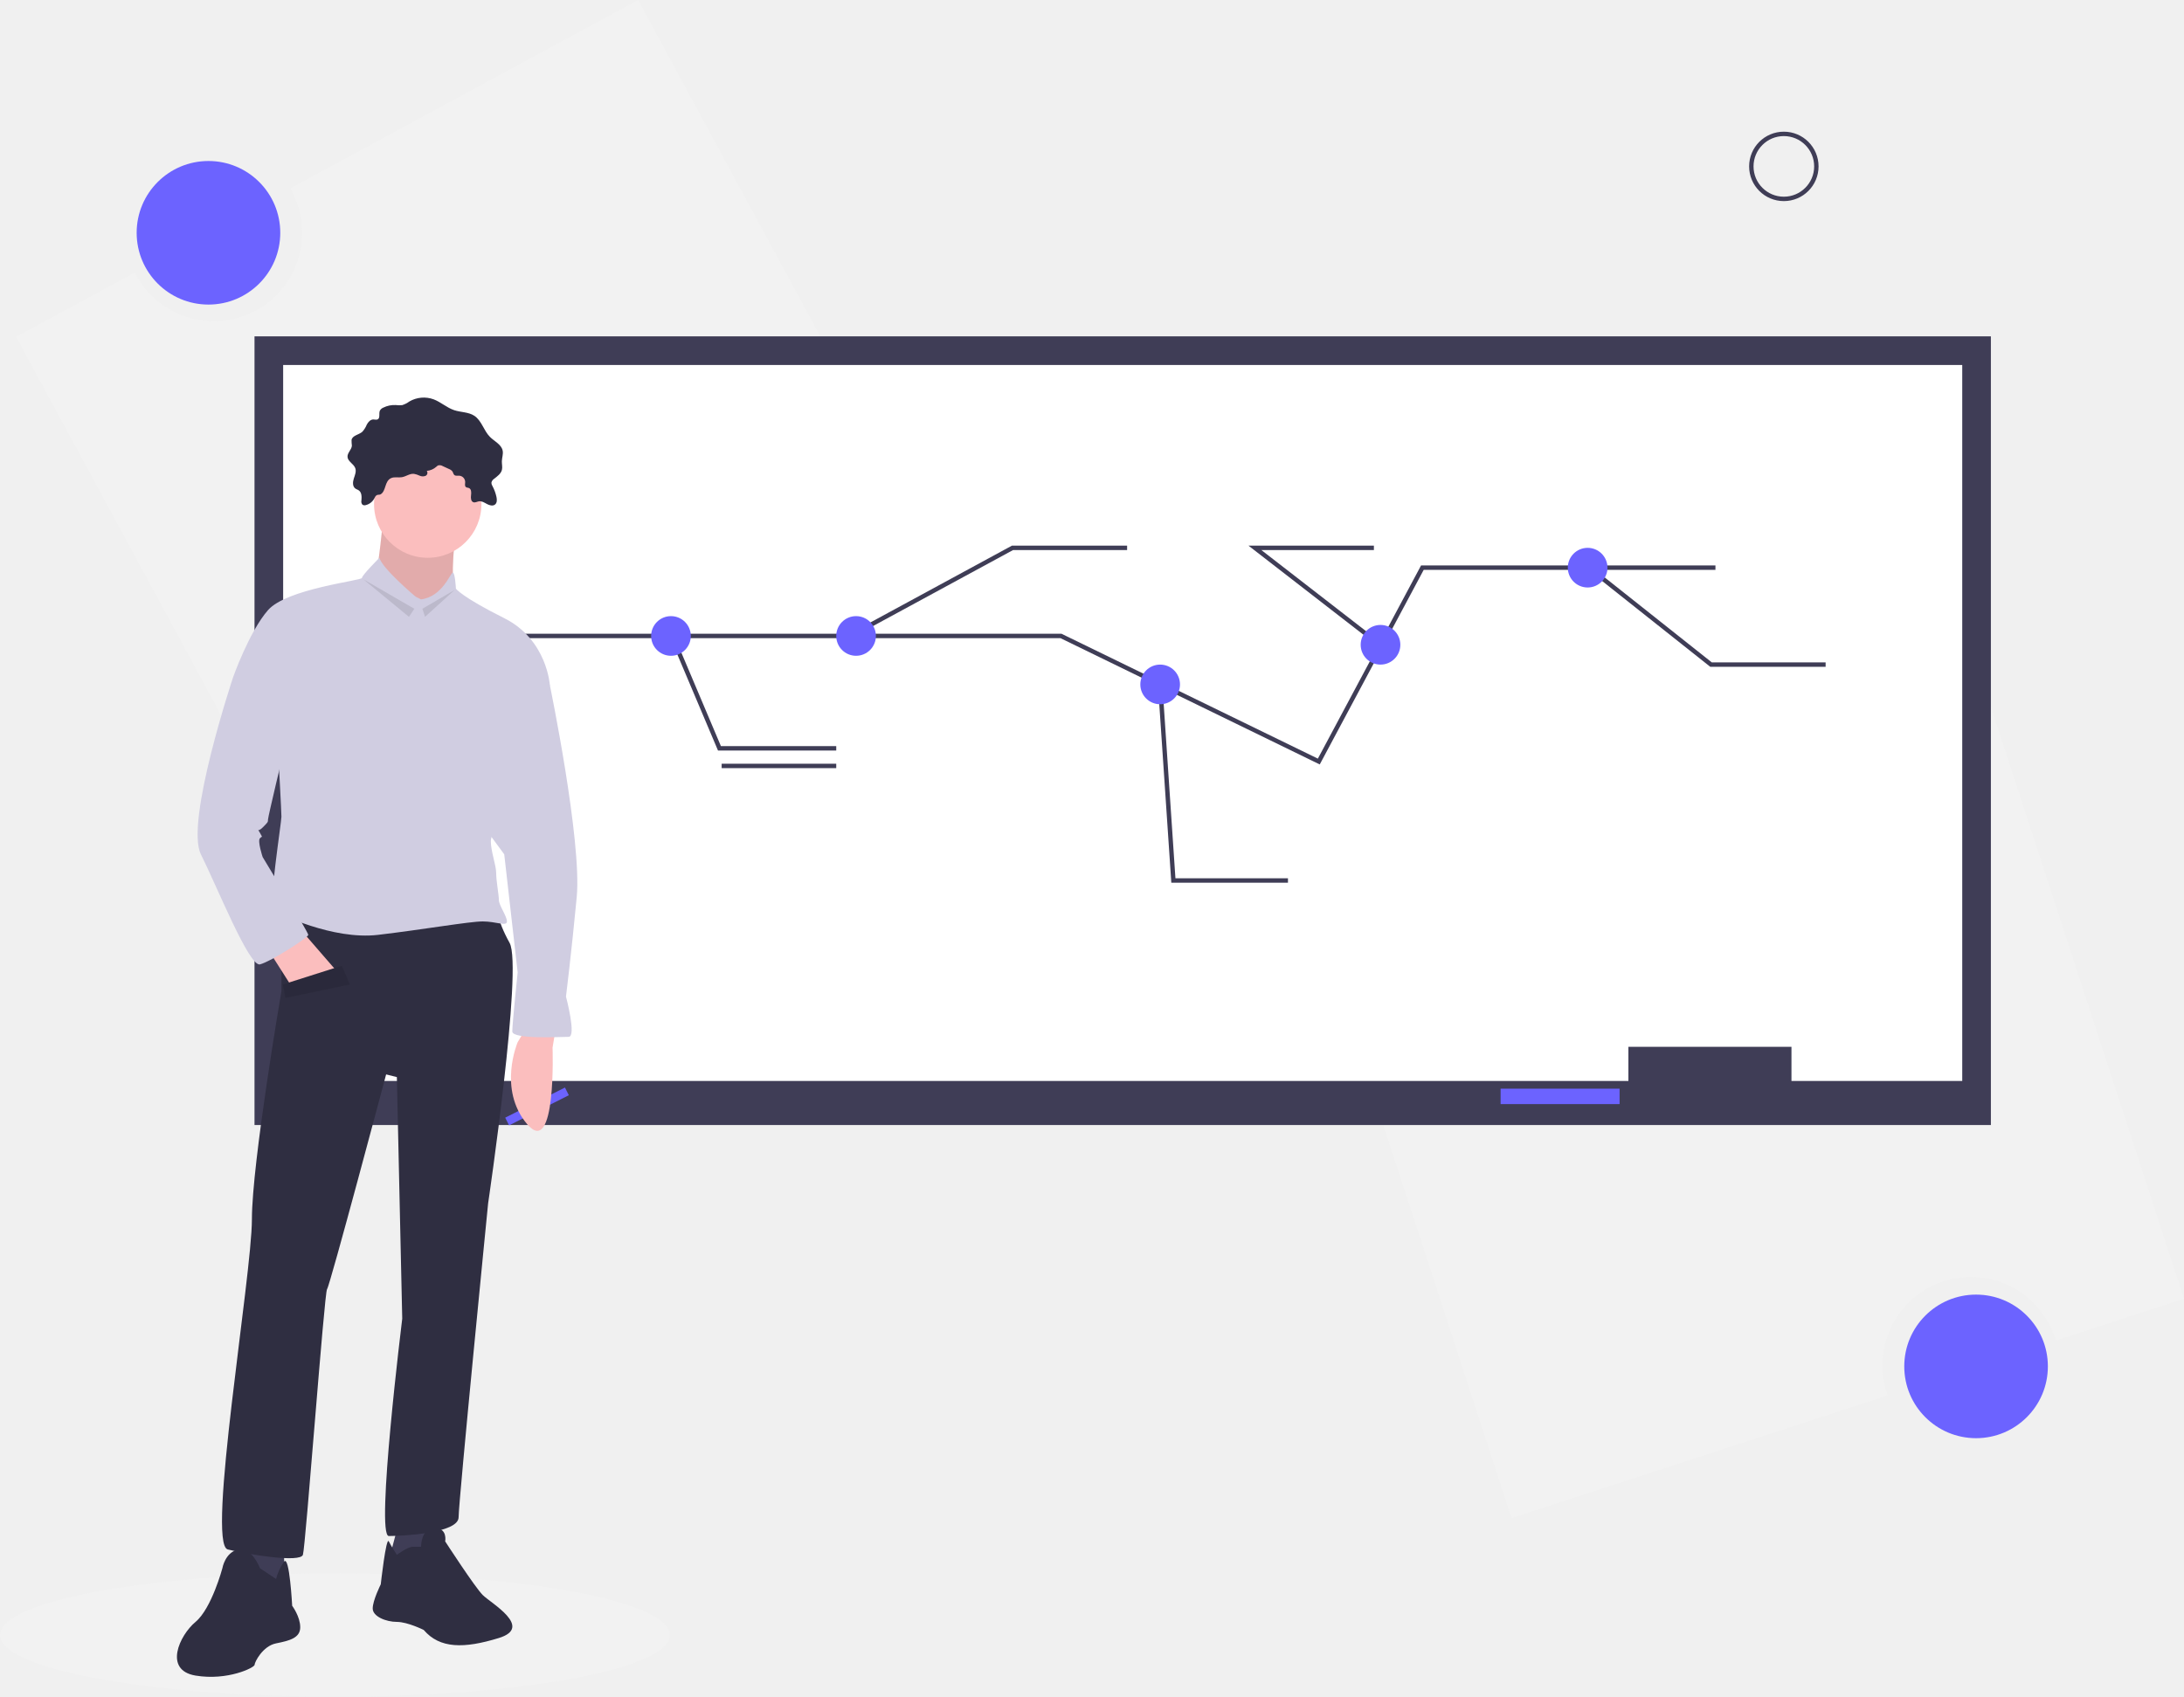
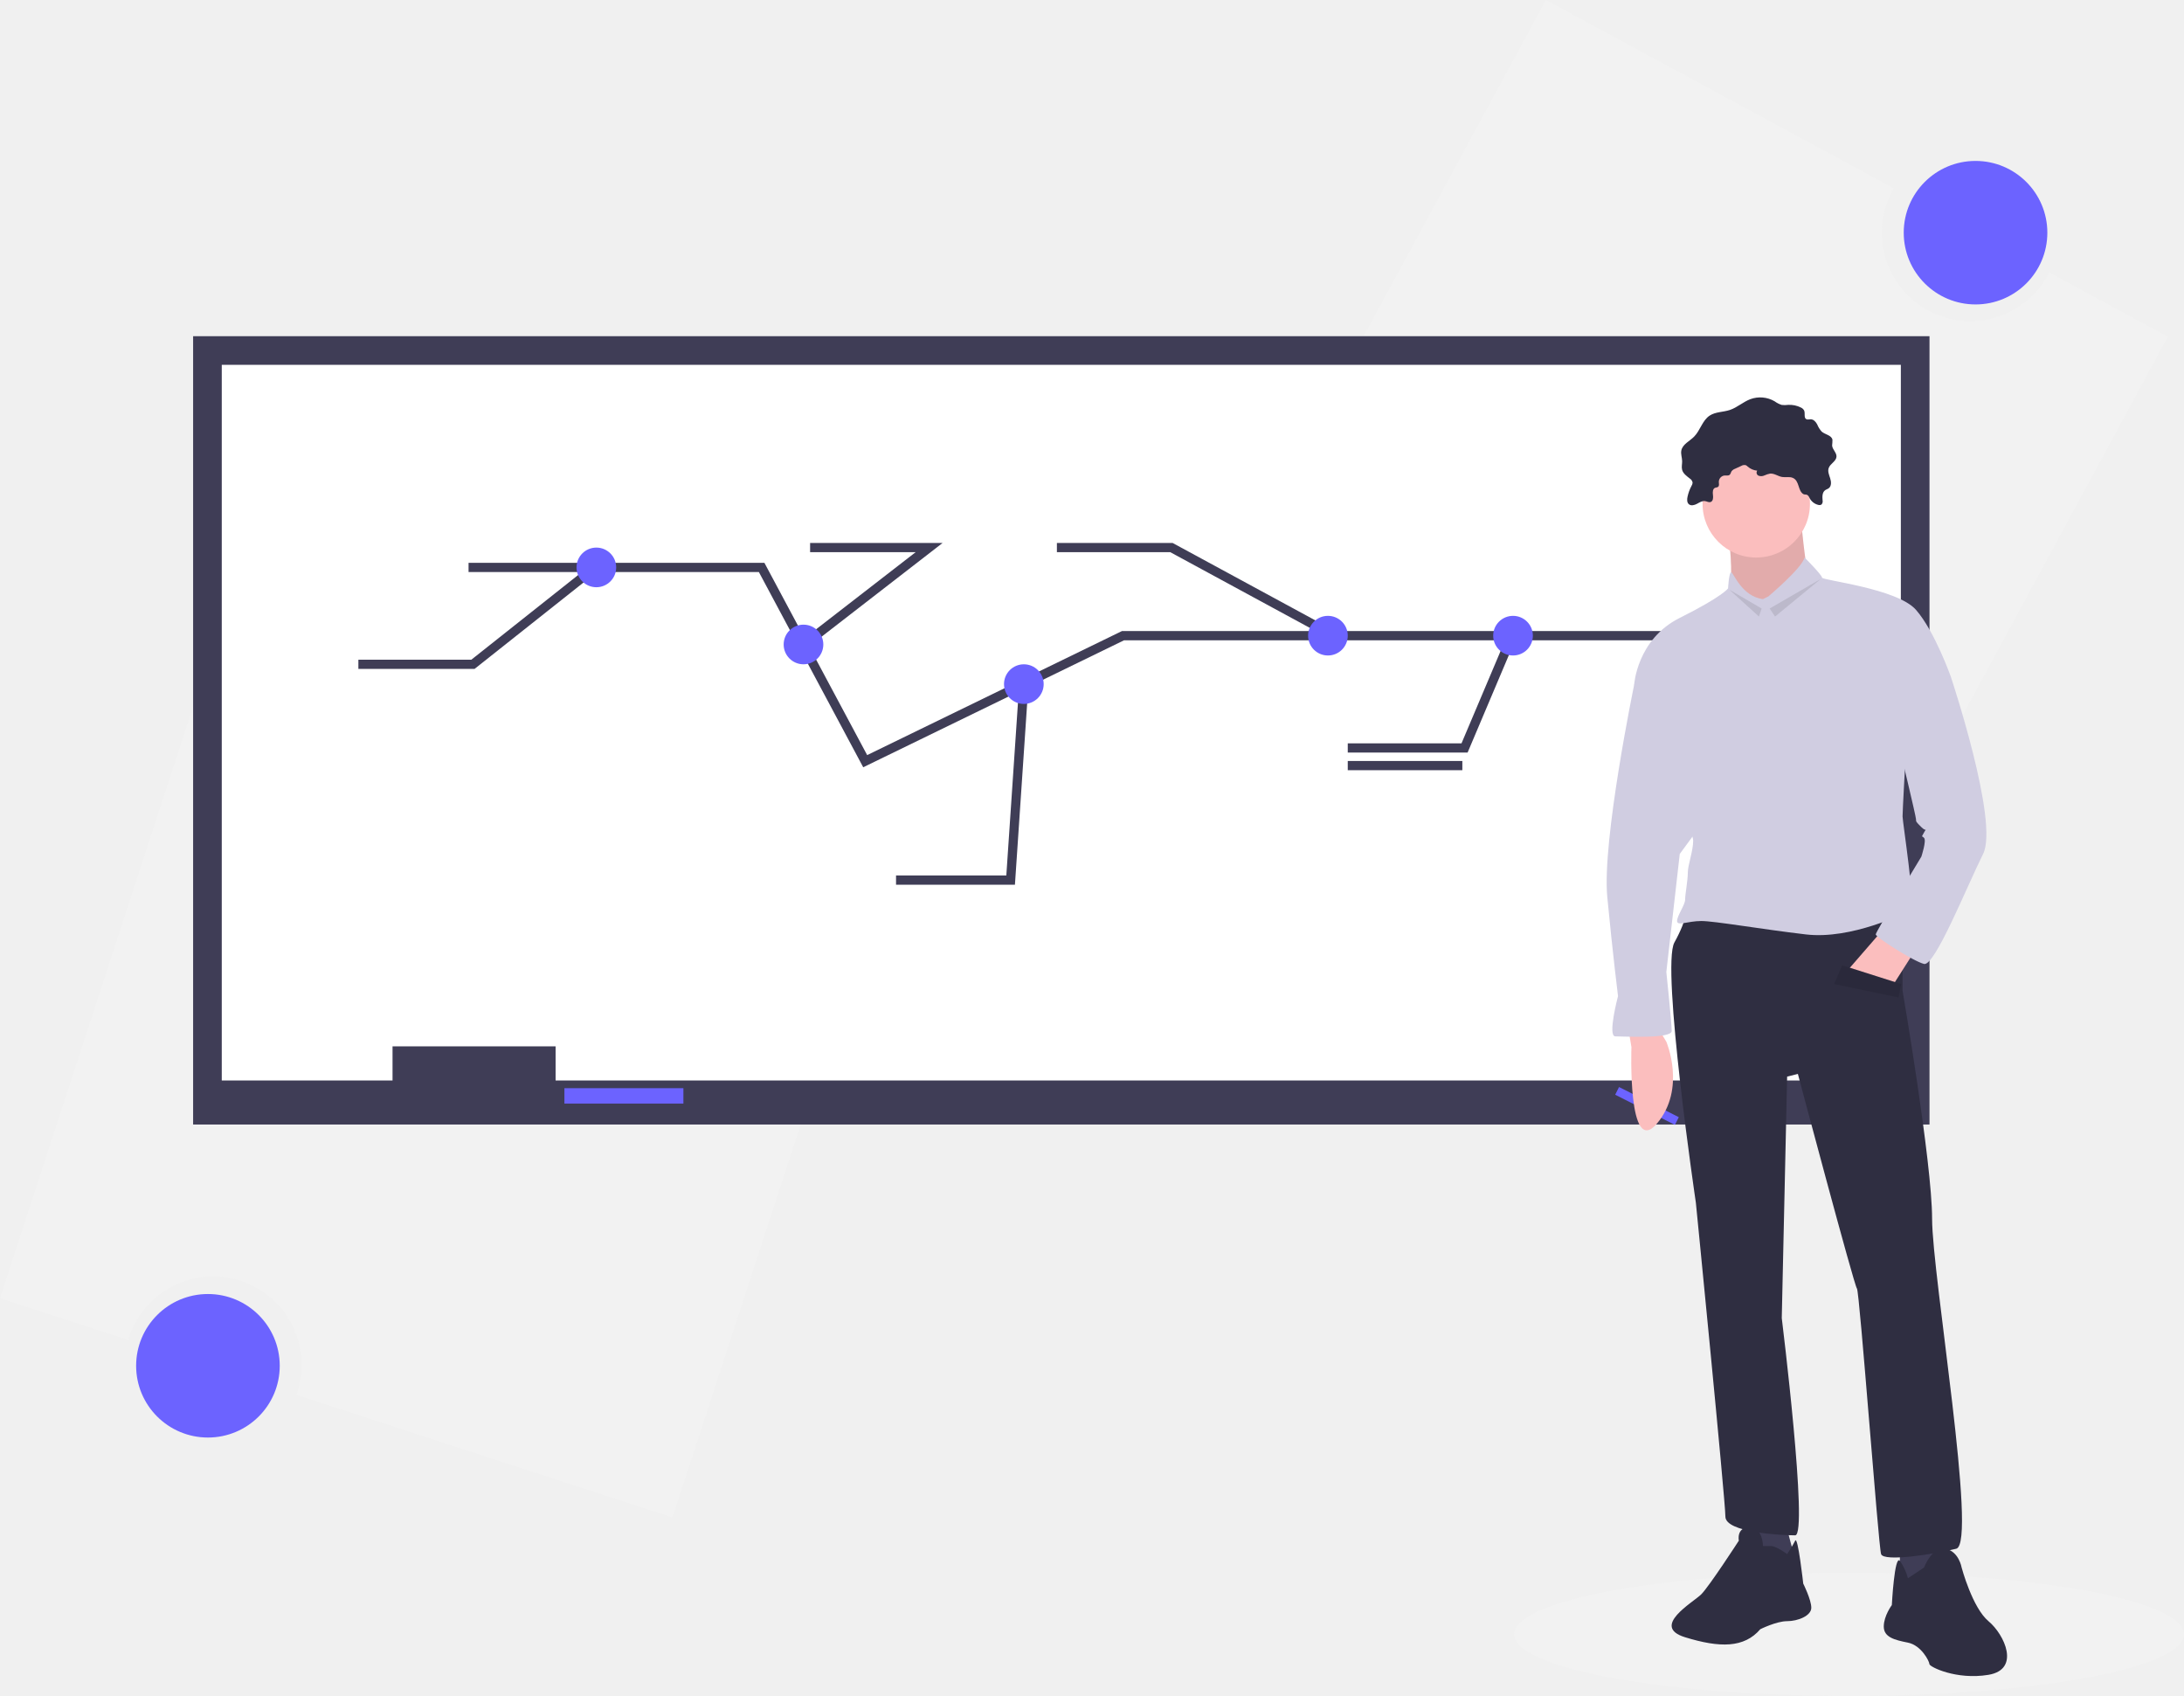
- <svg xmlns="http://www.w3.org/2000/svg" id="e7b3b0c3-1e4f-480c-906c-c03021e90d10" data-name="Layer 1" width="991.14" height="770.178" viewBox="0 0 991.14 770.178">
-   <path d="M394.011,64.911,236.158,150.413a40.156,40.156,0,1,1-70.587,38.234l-53.823,29.154L251.167,475.195,533.43,322.305Z" transform="translate(-104.4301 -64.91113)" fill="#f2f2f2" />
-   <circle cx="94.604" cy="105.668" r="32.587" fill="#6c63ff" />
-   <path d="M790.385,753.975l170.672-55.671a40.156,40.156,0,1,1,76.319-24.894l58.194-18.982-90.777-278.297L699.608,475.679Z" transform="translate(-104.4301 -64.91113)" fill="#f2f2f2" />
-   <circle cx="896.776" cy="620.244" r="32.587" fill="#6c63ff" />
-   <rect x="115.5" y="152.678" width="788" height="358" fill="#3f3d56" />
-   <rect x="128.5" y="165.678" width="762" height="325" fill="#fff" />
-   <rect x="739" y="475.178" width="74" height="25" fill="#3f3d56" />
-   <rect x="681" y="494.178" width="54" height="7" fill="#6c63ff" />
-   <polyline points="190.5 288.678 481.5 288.678 526.616 310.657 598.5 345.678 645.5 257.678 778.5 257.678" fill="none" stroke="#3f3d56" stroke-miterlimit="10" stroke-width="2" />
-   <polyline points="304.925 288.678 326.5 339.678 379.5 339.678" fill="none" stroke="#3f3d56" stroke-miterlimit="10" stroke-width="2" />
-   <polyline points="385.807 288.678 459.5 248.678 511.5 248.678" fill="none" stroke="#3f3d56" stroke-miterlimit="10" stroke-width="2" />
-   <circle cx="304.5" cy="288.678" r="9" fill="#6c63ff" />
-   <circle cx="388.5" cy="288.678" r="9" fill="#6c63ff" />
-   <polyline points="526.5 310.678 532.5 399.678 584.5 399.678" fill="none" stroke="#3f3d56" stroke-miterlimit="10" stroke-width="2" />
-   <polyline points="626.65 292.971 569.5 248.678 623.5 248.678" fill="none" stroke="#3f3d56" stroke-miterlimit="10" stroke-width="2" />
-   <polyline points="721.051 257.678 776.5 301.678 828.5 301.678" fill="none" stroke="#3f3d56" stroke-miterlimit="10" stroke-width="2" />
-   <circle cx="526.5" cy="310.678" r="9" fill="#6c63ff" />
-   <circle cx="720.5" cy="257.678" r="9" fill="#6c63ff" />
-   <circle cx="626.5" cy="292.678" r="9" fill="#6c63ff" />
-   <line x1="327.5" y1="347.678" x2="379.5" y2="347.678" fill="none" stroke="#3f3d56" stroke-miterlimit="10" stroke-width="2" />
-   <path d="M615.93,322.589h0Z" transform="translate(-104.4301 -64.91113)" fill="none" stroke="#3f3d56" stroke-miterlimit="10" stroke-width="2" />
-   <path d="M727.93,321.589h0Z" transform="translate(-104.4301 -64.91113)" fill="none" stroke="#3f3d56" stroke-miterlimit="10" stroke-width="2" />
-   <path d="M727.93,329.589h0Z" transform="translate(-104.4301 -64.91113)" fill="none" stroke="#3f3d56" stroke-miterlimit="10" stroke-width="2" />
-   <path d="M932.93,374.589h0Z" transform="translate(-104.4301 -64.91113)" fill="none" stroke="#3f3d56" stroke-miterlimit="10" stroke-width="2" />
-   <path d="M913.93,382.589h0Z" transform="translate(-104.4301 -64.91113)" fill="none" stroke="#3f3d56" stroke-miterlimit="10" stroke-width="2" />
-   <path d="M688.93,472.589h0Z" transform="translate(-104.4301 -64.91113)" fill="none" stroke="#3f3d56" stroke-miterlimit="10" stroke-width="2" />
-   <circle cx="809.542" cy="75.53" r="14.756" fill="none" stroke="#3f3d56" stroke-miterlimit="10" stroke-width="2" />
-   <ellipse cx="152" cy="742.178" rx="152" ry="28" fill="#f2f2f2" />
-   <polygon points="256.389 493.658 229.272 507.339 231.027 510.834 258.143 497.153 256.389 493.658" fill="#6c63ff" />
-   <path d="M356.41,533.122l-1.218,7.309s1.827,50.557-11.573,34.72-4.264-37.156-4.264-37.156l3.655-6.091Z" transform="translate(-104.4301 -64.91113)" fill="#fbbebe" />
-   <path d="M278.443,299.221s-2.436,25.583-3.655,26.801,18.274,24.365,18.274,24.365l17.055-15.837s-1.218-23.146,2.436-28.019S278.443,299.221,278.443,299.221Z" transform="translate(-104.4301 -64.91113)" fill="#fbbebe" />
-   <path d="M278.443,299.221s-2.436,25.583-3.655,26.801,18.274,24.365,18.274,24.365l17.055-15.837s-1.218-23.146,2.436-28.019S278.443,299.221,278.443,299.221Z" transform="translate(-104.4301 -64.91113)" opacity="0.1" />
-   <polygon points="128.939 700.894 128.939 722.822 120.411 724.041 108.229 720.386 111.883 697.239 128.939 700.894" fill="#3f3d56" />
-   <path d="M222.405,776.769s-3.655-9.746-9.746-8.528-7.309,8.528-7.309,8.528-4.873,18.274-12.182,24.365-14.619,21.928,0,24.365,26.801-3.655,26.801-4.873,3.655-8.528,9.746-9.746,10.964-2.436,10.964-7.309-3.655-9.746-3.655-9.746-1.218-23.108-3.655-20.082a24.234,24.234,0,0,0-3.655,7.899Z" transform="translate(-104.4301 -64.91113)" fill="#2f2e41" />
-   <polygon points="181.323 689.93 176.45 708.203 188.632 710.64 194.723 704.549 195.941 688.712 181.323 689.93" fill="#3f3d56" />
-   <path d="M284.534,770.678s4.873-3.655,7.309-3.655h3.655s0-8.528,6.091-8.528,4.873,6.091,4.873,6.091,13.401,20.71,17.055,24.365,23.146,14.619,7.309,19.492-26.801,4.873-34.111-3.655c0,0-7.309-3.655-12.182-3.655s-10.964-2.436-10.964-6.091,3.655-10.964,3.655-10.964,2.436-21.928,3.655-19.492S284.534,770.678,284.534,770.678Z" transform="translate(-104.4301 -64.91113)" fill="#2f2e41" />
-   <path d="M232.15,474.647v40.202s-13.401,77.967-13.401,103.55-20.71,147.406-10.964,149.843,32.892,6.091,34.111,2.436,9.746-119.387,10.964-120.605,26.801-97.459,26.801-97.459l4.873,1.218,2.436,109.641s-12.182,98.677-6.091,98.677,31.674-1.218,31.674-8.528,13.401-142.533,13.401-142.533,15.837-107.205,9.746-118.169-6.091-17.055-6.091-17.055Z" transform="translate(-104.4301 -64.91113)" fill="#2f2e41" />
-   <circle cx="194.114" cy="228.828" r="24.365" fill="#fbbebe" />
-   <path d="M293.062,335.769s-15.228-12.791-16.446-17.664c0,0-7.919,7.919-7.919,9.137s-34.111,4.873-42.638,14.619-15.837,30.456-15.837,30.456l20.71,38.983s1.218,21.928,1.218,24.365-6.091,41.42-3.655,42.638,26.801,13.401,47.511,10.964,41.42-6.091,47.511-6.091,10.964,2.436,10.964,0-3.655-7.309-3.655-9.746-1.218-8.528-1.218-12.182-2.436-9.746-2.436-14.619,26.801-70.658,26.801-70.658-1.218-20.71-20.71-30.456-21.928-13.401-21.928-13.401-.38-7.309-1.408-7.309-4.683,10.964-14.429,12.182Z" transform="translate(-104.4301 -64.91113)" fill="#d0cde1" />
-   <polygon points="122.847 432.883 131.375 446.283 153.303 441.41 137.466 423.137 122.847 432.883" fill="#fbbebe" />
-   <path d="M346.664,366.224l7.309,9.746s14.619,70.658,12.182,96.24-4.873,45.075-4.873,45.075,4.873,18.274,1.218,18.274-25.583,1.218-25.583-2.436S339.355,506.321,339.355,506.321L333.264,452.719l-13.401-18.274Z" transform="translate(-104.4301 -64.91113)" fill="#d0cde1" />
-   <path d="M281.995,281.911c1.494-.633,3.22-.119,4.82-.39,1.878-.317,3.559-1.709,5.455-1.533a10.484,10.484,0,0,1,2.597.843,3.391,3.391,0,0,0,2.661.095,1.512,1.512,0,0,0,.579-2.271,7.52,7.52,0,0,0,4.327-1.863,3.23,3.23,0,0,1,.826-.62,2.696,2.696,0,0,1,2.122.331l2.788,1.285a3.526,3.526,0,0,1,1.593,1.14c.332.517.396,1.212.866,1.608.599.505,1.495.258,2.277.307a2.912,2.912,0,0,1,2.63,2.84c-.011.818-.309,1.822.338,2.322.375.29.908.244,1.348.422,1.139.463,1.144,2.049.976,3.267s-.085,2.825,1.086,3.2c.825.264,1.667-.299,2.524-.424,1.293-.189,2.488.619,3.639,1.238s2.679,1.036,3.676.192c.928-.785.868-2.221.613-3.41a18.79,18.79,0,0,0-1.787-4.887,3.102,3.102,0,0,1-.518-1.521,2.754,2.754,0,0,1,1.278-1.86c1.41-1.115,3.032-2.237,3.488-3.975.335-1.276-.042-2.621-.013-3.94.035-1.605.673-3.202.374-4.779-.542-2.858-3.723-4.234-5.777-6.294-2.822-2.832-3.738-7.361-7.067-9.573-2.664-1.769-6.148-1.558-9.182-2.571-3.332-1.112-6.015-3.667-9.302-4.907a12.963,12.963,0,0,0-11.019.966,11.028,11.028,0,0,1-3.239,1.655,11.647,11.647,0,0,1-2.949-.034,11.381,11.381,0,0,0-5.623,1.16,3.144,3.144,0,0,0-1.575,1.382c-.589,1.307.266,3.35-1.024,3.975-.601.291-1.312.012-1.98.027-1.299.029-2.299,1.159-2.917,2.302a11.033,11.033,0,0,1-2.044,3.29c-1.588,1.391-4.474,1.621-4.889,3.691a20.124,20.124,0,0,0,.149,2.622c-.12,1.835-2.083,3.229-1.981,5.064.118,2.117,2.808,3.152,3.527,5.147.548,1.519-.173,3.161-.669,4.698s-.645,3.506.635,4.49c.502.386,1.148.544,1.66.916,1.325.964,1.308,2.908,1.161,4.54a2.135,2.135,0,0,0,.481,1.944,1.799,1.799,0,0,0,1.472.177,6.01,6.01,0,0,0,3.804-2.862c.427-.705.512-1.327,1.288-1.702.526-.254,1.165-.027,1.7-.357C279.746,287.709,278.869,283.236,281.995,281.911Z" transform="translate(-104.4301 -64.91113)" fill="#2f2e41" />
-   <path d="M213.877,368.661l-3.655,3.655S188.294,438.1,195.603,452.719s21.928,51.166,26.801,49.948,21.928-12.182,21.928-13.401-20.71-35.329-20.71-35.329-2.436-7.309-1.218-8.528,1.218,0,0-2.436-1.218,0,1.218-2.436,2.436-2.436,2.436-3.655,7.309-31.674,7.309-31.674Z" transform="translate(-104.4301 -64.91113)" fill="#d0cde1" />
-   <polygon points="128.329 446.892 155.131 438.365 158.785 446.892 129.548 452.983 128.329 446.892" fill="#2f2e41" />
-   <polygon points="128.329 446.892 155.131 438.365 158.785 446.892 129.548 452.983 128.329 446.892" opacity="0.1" />
-   <polygon points="164.876 262.939 185.586 279.994 188.023 276.339 164.876 262.939" opacity="0.1" />
-   <polygon points="206.296 267.812 191.678 276.339 192.896 279.994 206.296 267.812" opacity="0.1" />
+ <svg xmlns="http://www.w3.org/2000/svg" width="474" height="368" viewBox="0 0 474 368" fill="none">
+   <path d="M335.512 0L411.003 40.854C409.712 43.074 408.88 45.531 408.557 48.078C408.234 50.626 408.426 53.212 409.122 55.684C409.817 58.156 411.002 60.464 412.607 62.469C414.211 64.475 416.203 66.139 418.462 67.362C420.722 68.585 423.205 69.343 425.763 69.589C428.321 69.836 430.903 69.567 433.355 68.799C435.808 68.031 438.081 66.778 440.04 65.116C441.999 63.454 443.604 61.416 444.76 59.123L470.5 73.052L403.825 196.039L268.836 122.986L335.512 0Z" fill="#F2F2F2" />
+   <path d="M428.757 66.06C420.15 66.06 413.172 59.089 413.172 50.489C413.172 41.89 420.15 34.919 428.757 34.919C437.364 34.919 444.341 41.89 444.341 50.489C444.341 59.089 437.364 66.06 428.757 66.06Z" fill="#6C63FF" />
+   <path d="M145.951 329.243L64.329 302.643C65.199 300.226 65.574 297.66 65.432 295.096C65.291 292.532 64.636 290.023 63.506 287.716C62.376 285.41 60.794 283.354 58.855 281.669C56.915 279.985 54.656 278.707 52.213 277.911C49.769 277.114 47.191 276.816 44.63 277.034C42.069 277.251 39.578 277.98 37.304 279.177C35.031 280.375 33.021 282.015 31.393 284.003C29.766 285.99 28.555 288.284 27.831 290.748L-3.05176e-05 281.678L43.413 148.705L189.364 196.27L145.951 329.243Z" fill="#F2F2F2" />
+   <path d="M45.129 311.93C36.521 311.93 29.544 304.959 29.544 296.36C29.544 287.76 36.521 280.789 45.129 280.789C53.736 280.789 60.713 287.76 60.713 296.36C60.713 304.959 53.736 311.93 45.129 311.93Z" fill="#6C63FF" />
+   <path d="M41.913 72.951H418.764V244.008H41.913V72.951Z" fill="#3F3D56" />
+   <path d="M48.13 79.163H412.547V234.451H48.13V79.163Z" fill="white" />
+   <path d="M85.193 227.045H120.583V238.991H85.193V227.045Z" fill="#3F3D56" />
+   <path d="M122.496 236.124H148.32V239.469H122.496V236.124Z" fill="#6C63FF" />
+   <path d="M382.896 137.934H243.729L222.153 148.436L187.775 165.169L165.298 123.122H101.692" stroke="#3F3D56" stroke-width="2" stroke-miterlimit="10" />
+   <path d="M328.173 137.934L317.855 162.302H292.509" stroke="#3F3D56" stroke-width="2" stroke-miterlimit="10" />
+   <path d="M289.493 137.934L254.25 118.821H229.382" stroke="#3F3D56" stroke-width="2" stroke-miterlimit="10" />
+   <path d="M328.377 142.234C326 142.234 324.073 140.309 324.073 137.934C324.073 135.559 326 133.633 328.377 133.633C330.754 133.633 332.681 135.559 332.681 137.934C332.681 140.309 330.754 142.234 328.377 142.234Z" fill="#6C63FF" />
+   <path d="M288.205 142.234C285.828 142.234 283.901 140.309 283.901 137.934C283.901 135.559 285.828 133.633 288.205 133.633C290.582 133.633 292.509 135.559 292.509 137.934C292.509 140.309 290.582 142.234 288.205 142.234Z" fill="#6C63FF" />
+   <path d="M222.208 148.446L219.339 190.971H194.47" stroke="#3F3D56" stroke-width="2" stroke-miterlimit="10" />
+   <path d="M174.313 139.985L201.644 118.821H175.819" stroke="#3F3D56" stroke-width="2" stroke-miterlimit="10" />
+   <path d="M129.167 123.122L102.649 144.145H77.78" stroke="#3F3D56" stroke-width="2" stroke-miterlimit="10" />
+   <path d="M222.208 152.746C219.831 152.746 217.904 150.82 217.904 148.445C217.904 146.07 219.831 144.145 222.208 144.145C224.585 144.145 226.512 146.07 226.512 148.445C226.512 150.82 224.585 152.746 222.208 152.746Z" fill="#6C63FF" />
+   <path d="M129.43 127.422C127.053 127.422 125.126 125.497 125.126 123.122C125.126 120.747 127.053 118.821 129.43 118.821C131.807 118.821 133.734 120.747 133.734 123.122C133.734 125.497 131.807 127.422 129.43 127.422Z" fill="#6C63FF" />
+   <path d="M174.384 144.145C172.007 144.145 170.08 142.22 170.08 139.845C170.08 137.47 172.007 135.544 174.384 135.544C176.761 135.544 178.688 137.47 178.688 139.845C178.688 142.22 176.761 144.145 174.384 144.145Z" fill="#6C63FF" />
+   <path d="M317.377 166.125H292.509" stroke="#3F3D56" stroke-width="2" stroke-miterlimit="10" />
+   <path d="M401.308 368C361.161 368 328.616 362.01 328.616 354.621C328.616 347.232 361.161 341.242 401.308 341.242C441.455 341.242 474 347.232 474 354.621C474 362.01 441.455 368 401.308 368Z" fill="#F2F2F2" />
+   <path d="M351.385 235.875L364.354 242.412L363.514 244.082L350.546 237.545L351.385 235.875Z" fill="#6C63FF" />
+   <path d="M353.494 223.717L354.076 227.209C354.076 227.209 353.202 251.366 359.611 243.799C366.02 236.232 361.65 226.045 361.65 226.045L359.902 223.135L353.494 223.717Z" fill="#FBBEBE" />
+   <path d="M390.78 111.956C390.78 111.956 391.946 124.18 392.528 124.762C393.111 125.344 383.789 136.404 383.789 136.404L375.633 128.837C375.633 128.837 376.215 117.777 374.467 115.449C372.72 113.12 390.78 111.956 390.78 111.956Z" fill="#FBBEBE" />
+   <path opacity="0.1" d="M390.78 111.956C390.78 111.956 391.946 124.18 392.528 124.762C393.111 125.344 383.789 136.404 383.789 136.404L375.633 128.837C375.633 128.837 376.215 117.777 374.467 115.449C372.72 113.12 390.78 111.956 390.78 111.956Z" fill="black" />
+   <path d="M412.337 334.895V345.373L416.415 345.955L422.241 344.209L420.493 333.149L412.337 334.895Z" fill="#3F3D56" />
+   <path d="M417.58 340.134C417.58 340.134 419.328 335.478 422.241 336.06C425.154 336.642 425.737 340.134 425.737 340.134C425.737 340.134 428.067 348.866 431.563 351.776C435.058 354.686 438.554 362.254 431.563 363.418C424.571 364.582 418.745 361.671 418.745 361.089C418.745 360.507 416.998 357.015 414.085 356.433C411.172 355.851 408.841 355.268 408.841 352.94C408.841 350.612 410.589 348.283 410.589 348.283C410.589 348.283 411.172 337.242 412.337 338.688C413.143 339.831 413.735 341.109 414.085 342.463L417.58 340.134Z" fill="#2F2E41" />
+   <path d="M387.285 329.657L389.615 338.388L383.789 339.552L380.876 336.642L380.294 329.075L387.285 329.657Z" fill="#3F3D56" />
+   <path d="M387.867 337.224C387.867 337.224 385.537 335.477 384.372 335.477H382.624C382.624 335.477 382.624 331.403 379.711 331.403C376.798 331.403 377.381 334.313 377.381 334.313C377.381 334.313 370.972 344.209 369.224 345.955C367.476 347.701 358.155 352.94 365.728 355.268C373.302 357.597 378.546 357.597 382.041 353.522C382.041 353.522 385.537 351.776 387.867 351.776C390.198 351.776 393.111 350.612 393.111 348.865C393.111 347.119 391.363 343.627 391.363 343.627C391.363 343.627 390.198 333.149 389.615 334.313C389.033 335.477 387.867 337.224 387.867 337.224Z" fill="#2F2E41" />
+   <path d="M412.919 195.777V214.986C412.919 214.986 419.328 252.239 419.328 264.463C419.328 276.687 429.232 334.896 424.571 336.06C419.911 337.224 408.841 338.97 408.259 337.224C407.676 335.478 403.598 280.179 403.015 279.597C402.432 279.015 390.198 233.03 390.198 233.03L387.867 233.612L386.702 286C386.702 286 392.528 333.149 389.615 333.149C386.702 333.149 374.467 332.567 374.467 329.075C374.467 325.582 368.059 260.971 368.059 260.971C368.059 260.971 360.485 209.747 363.398 204.508C366.311 199.269 366.311 196.359 366.311 196.359L412.919 195.777Z" fill="#2F2E41" />
+   <path d="M381.167 120.979C374.732 120.979 369.515 115.767 369.515 109.337C369.515 102.907 374.732 97.695 381.167 97.695C387.603 97.695 392.82 102.907 392.82 109.337C392.82 115.767 387.603 120.979 381.167 120.979Z" fill="#FBBEBE" />
+   <path d="M383.789 129.419C383.789 129.419 391.072 123.307 391.654 120.979C391.654 120.979 395.441 124.762 395.441 125.344C395.441 125.926 411.754 127.673 415.832 132.329C419.911 136.986 423.406 146.881 423.406 146.881L413.502 165.508C413.502 165.508 412.919 175.986 412.919 177.15C412.919 178.314 415.832 196.941 414.667 197.523C413.502 198.105 401.85 203.926 391.946 202.762C382.041 201.598 372.137 199.851 369.224 199.851C366.311 199.851 363.981 201.015 363.981 199.851C363.981 198.687 365.728 196.359 365.728 195.195C365.728 194.03 366.311 191.12 366.311 189.374C366.311 187.627 367.476 184.717 367.476 182.389C367.476 180.06 354.659 148.628 354.659 148.628C354.659 148.628 355.241 138.732 364.563 134.075C373.885 129.419 375.05 127.673 375.05 127.673C375.05 127.673 375.232 124.18 375.723 124.18C376.215 124.18 377.963 129.419 382.624 130.001L383.789 129.419Z" fill="#D0CDE1" />
+   <path d="M415.25 206.836L411.172 213.239L400.685 210.911L408.259 202.18L415.25 206.836Z" fill="#FBBEBE" />
+   <path d="M358.154 143.971L354.659 148.628C354.659 148.628 347.668 182.389 348.833 194.613C349.998 206.837 351.163 216.15 351.163 216.15C351.163 216.15 348.833 224.881 350.581 224.881C352.328 224.881 362.815 225.463 362.815 223.717C362.815 221.971 361.65 210.911 361.65 210.911L364.563 185.299L370.972 176.568L358.154 143.971Z" fill="#D0CDE1" />
+   <path d="M389.082 103.685C388.367 103.383 387.542 103.628 386.777 103.499C385.879 103.347 385.075 102.683 384.168 102.766C383.738 102.846 383.32 102.982 382.926 103.169C382.728 103.262 382.513 103.314 382.294 103.322C382.075 103.33 381.857 103.294 381.653 103.215C381.556 103.17 381.47 103.104 381.401 103.021C381.333 102.939 381.283 102.842 381.257 102.738C381.23 102.634 381.227 102.526 381.248 102.42C381.269 102.315 381.313 102.216 381.376 102.13C380.609 102.062 379.884 101.75 379.307 101.24C379.192 101.121 379.059 101.021 378.912 100.944C378.741 100.899 378.563 100.89 378.388 100.917C378.213 100.944 378.046 101.007 377.897 101.102L376.564 101.716C376.263 101.822 375.999 102.01 375.802 102.26C375.643 102.507 375.612 102.839 375.388 103.028C375.101 103.27 374.673 103.152 374.299 103.175C373.959 103.208 373.644 103.365 373.412 103.615C373.18 103.865 373.048 104.191 373.041 104.532C373.046 104.923 373.189 105.403 372.879 105.642C372.7 105.781 372.445 105.758 372.235 105.844C371.69 106.065 371.688 106.823 371.768 107.405C371.849 107.987 371.809 108.755 371.249 108.934C370.854 109.06 370.451 108.791 370.042 108.731C369.423 108.641 368.852 109.027 368.301 109.322C367.751 109.618 367.02 109.817 366.543 109.414C366.099 109.039 366.128 108.353 366.25 107.785C366.425 106.971 366.713 106.185 367.105 105.45C367.25 105.234 367.335 104.983 367.352 104.723C367.319 104.54 367.247 104.367 367.142 104.213C367.037 104.06 366.9 103.931 366.741 103.834C366.067 103.302 365.291 102.766 365.073 101.935C364.913 101.326 365.093 100.683 365.079 100.053C365.062 99.286 364.757 98.523 364.9 97.769C365.16 96.404 366.681 95.746 367.663 94.762C369.012 93.409 369.45 91.245 371.043 90.188C372.317 89.342 373.983 89.443 375.434 88.959C377.028 88.428 378.31 87.207 379.883 86.615C380.741 86.299 381.658 86.176 382.569 86.256C383.48 86.336 384.362 86.616 385.152 87.077C385.621 87.424 386.145 87.692 386.701 87.868C387.17 87.922 387.644 87.916 388.112 87.851C389.041 87.803 389.967 87.994 390.801 88.406C391.12 88.533 391.386 88.766 391.554 89.066C391.836 89.69 391.427 90.667 392.044 90.965C392.331 91.105 392.671 90.971 392.991 90.978C393.612 90.992 394.09 91.532 394.386 92.078C394.616 92.656 394.947 93.188 395.363 93.65C396.123 94.315 397.503 94.425 397.701 95.414C397.705 95.832 397.681 96.251 397.63 96.667C397.687 97.543 398.626 98.209 398.577 99.087C398.521 100.098 397.234 100.592 396.89 101.546C396.629 102.271 396.973 103.056 397.21 103.79C397.447 104.525 397.519 105.466 396.906 105.936C396.666 106.12 396.358 106.196 396.113 106.373C395.479 106.834 395.487 107.763 395.558 108.543C395.598 108.705 395.598 108.874 395.558 109.036C395.518 109.198 395.439 109.347 395.327 109.472C395.223 109.535 395.106 109.575 394.984 109.59C394.863 109.604 394.74 109.593 394.623 109.556C394.243 109.464 393.885 109.295 393.572 109.06C393.26 108.825 392.998 108.528 392.804 108.188C392.6 107.851 392.559 107.554 392.188 107.375C391.937 107.254 391.631 107.362 391.375 107.205C390.157 106.456 390.577 104.318 389.082 103.685Z" fill="#2F2E41" />
+   <path d="M421.658 145.135L423.406 146.882C423.406 146.882 433.893 178.314 430.398 185.299C426.902 192.284 419.911 209.747 417.58 209.165C415.25 208.583 407.093 203.344 407.093 202.762C407.093 202.18 416.998 185.881 416.998 185.881C416.998 185.881 418.163 182.389 417.58 181.807C416.998 181.225 416.998 181.807 417.58 180.643C418.163 179.478 418.163 180.643 416.998 179.478C415.832 178.314 415.832 178.314 415.832 177.732C415.832 177.15 412.337 162.598 412.337 162.598L421.658 145.135Z" fill="#D0CDE1" />
+   <path d="M412.628 213.53L399.811 209.456L398.063 213.53L412.045 216.441L412.628 213.53Z" fill="#2F2E41" />
+   <path opacity="0.1" d="M412.628 213.53L399.811 209.456L398.063 213.53L412.045 216.441L412.628 213.53Z" fill="black" />
+   <path opacity="0.1" d="M395.15 125.635L385.246 133.784L384.08 132.038L395.15 125.635Z" fill="black" />
+   <path opacity="0.1" d="M375.342 127.964L382.332 132.038L381.75 133.785L375.342 127.964Z" fill="black" />
</svg>
